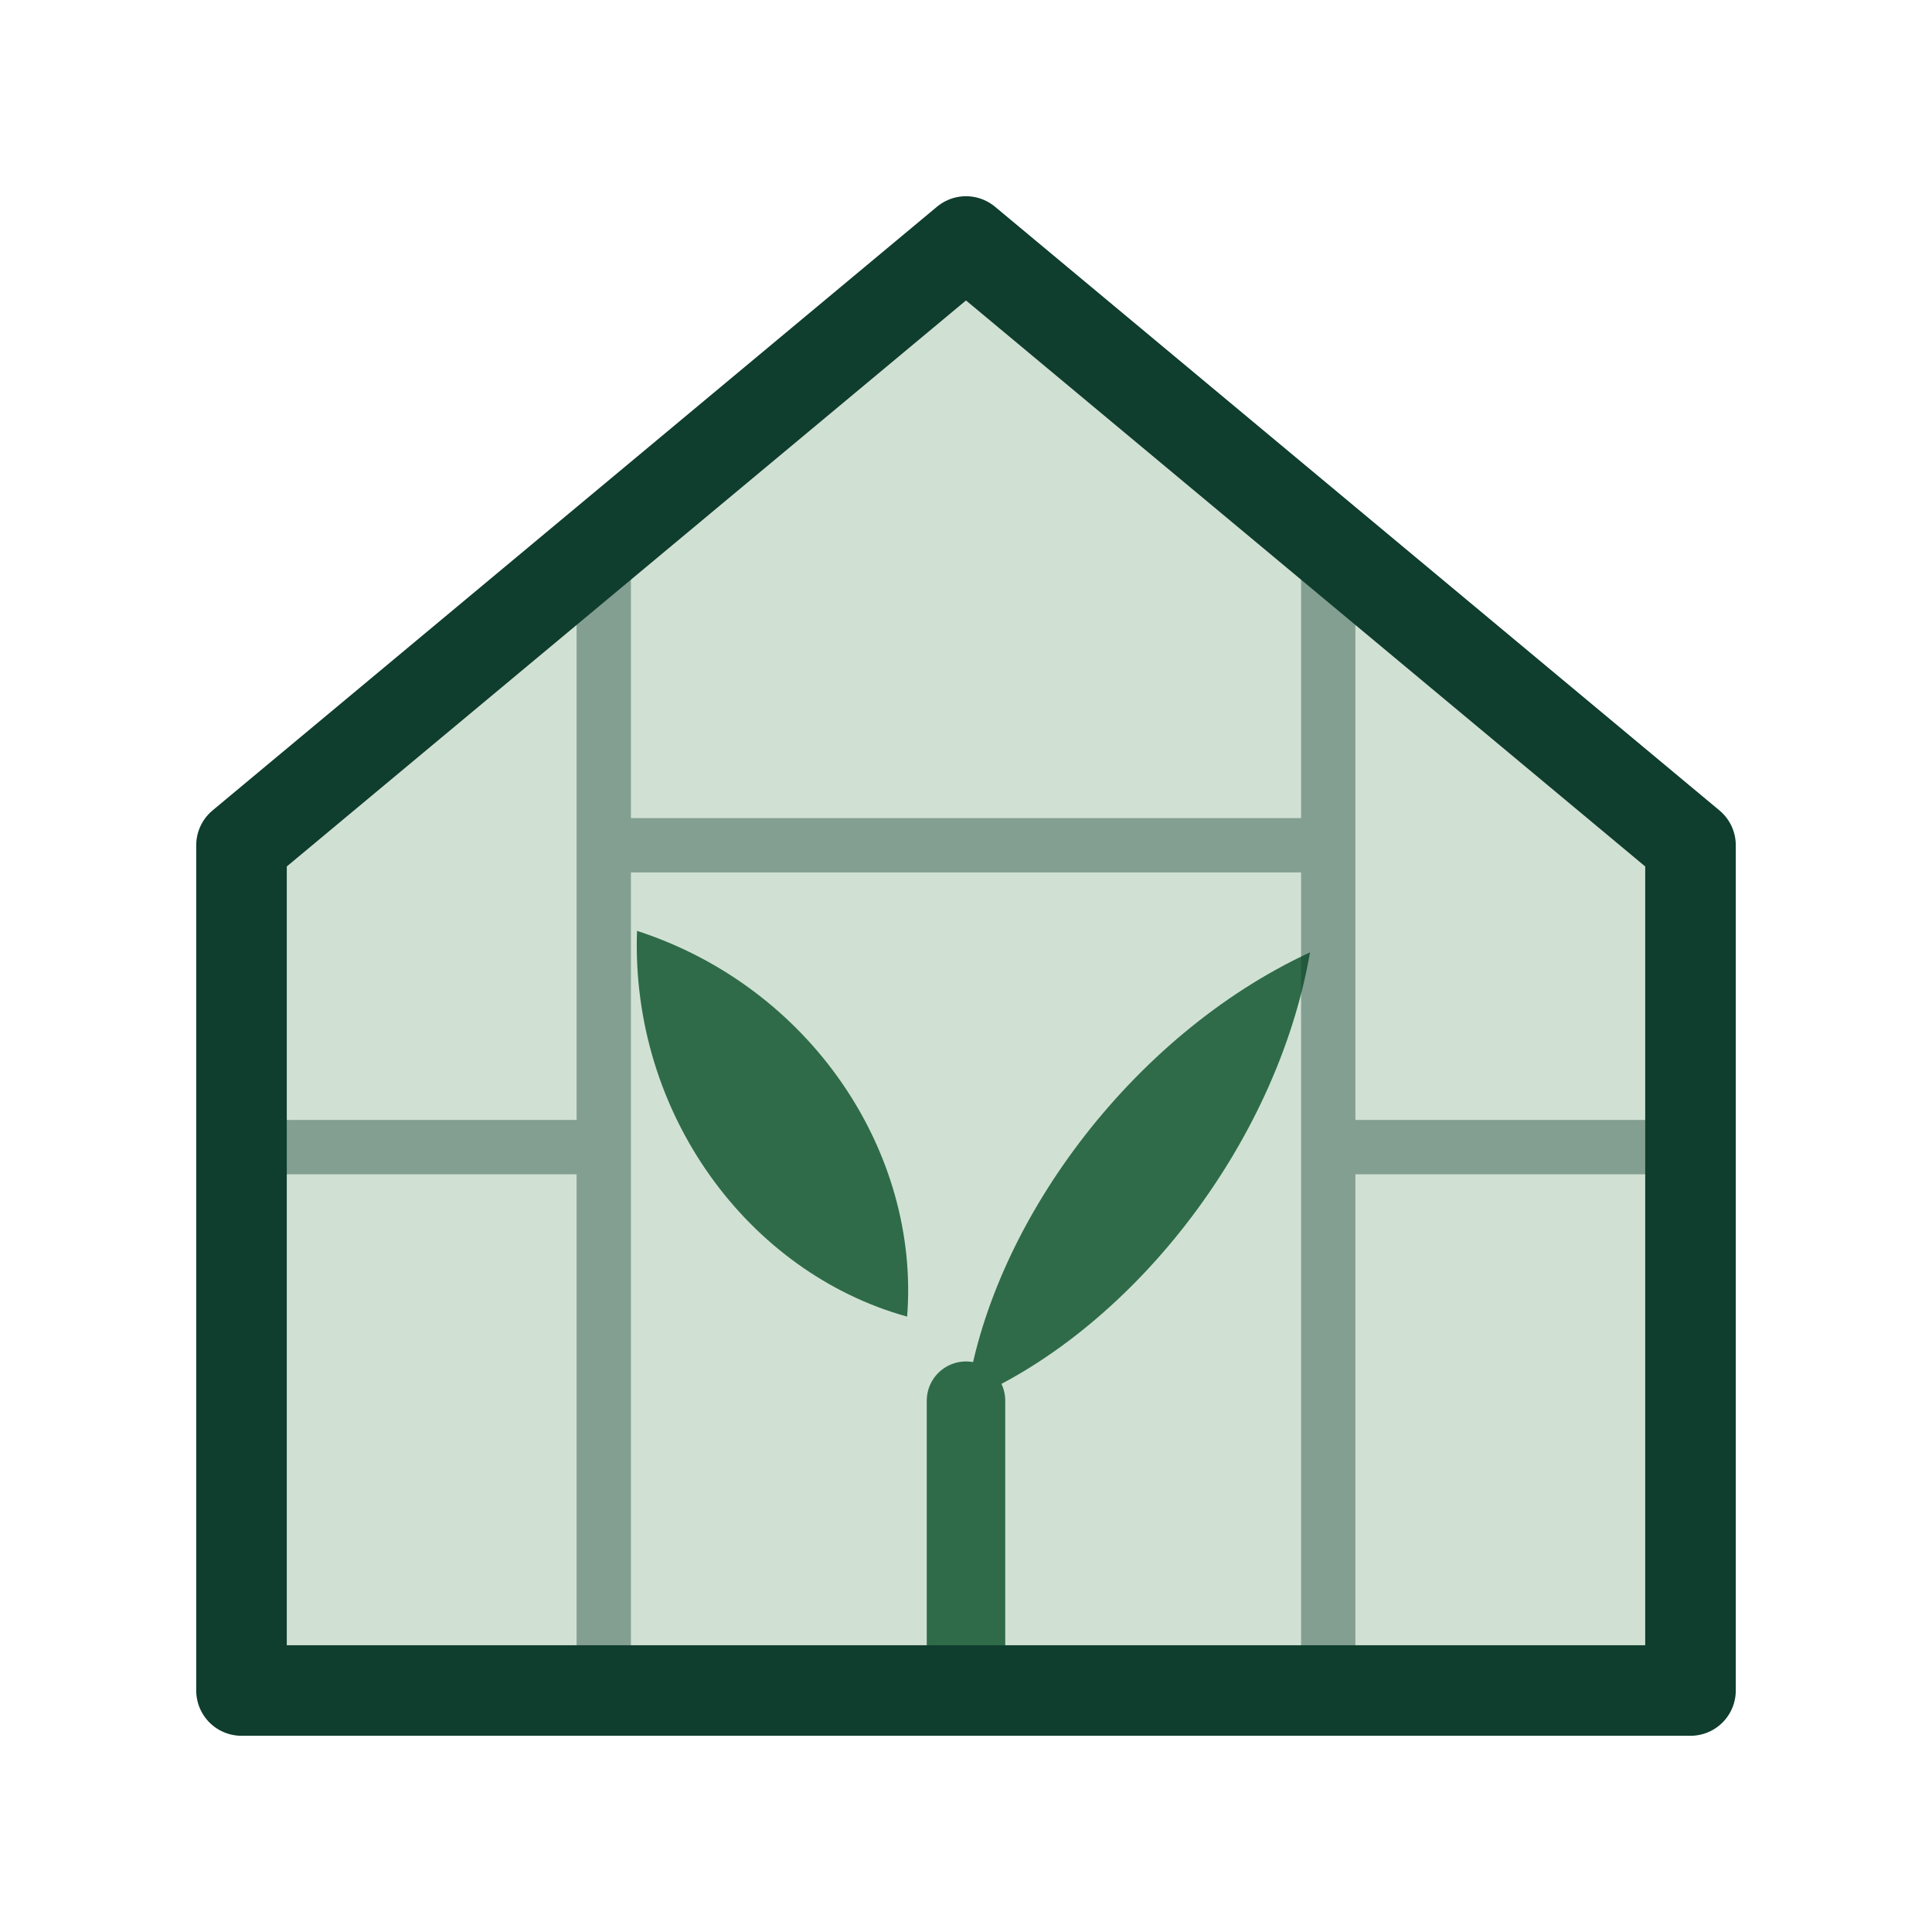
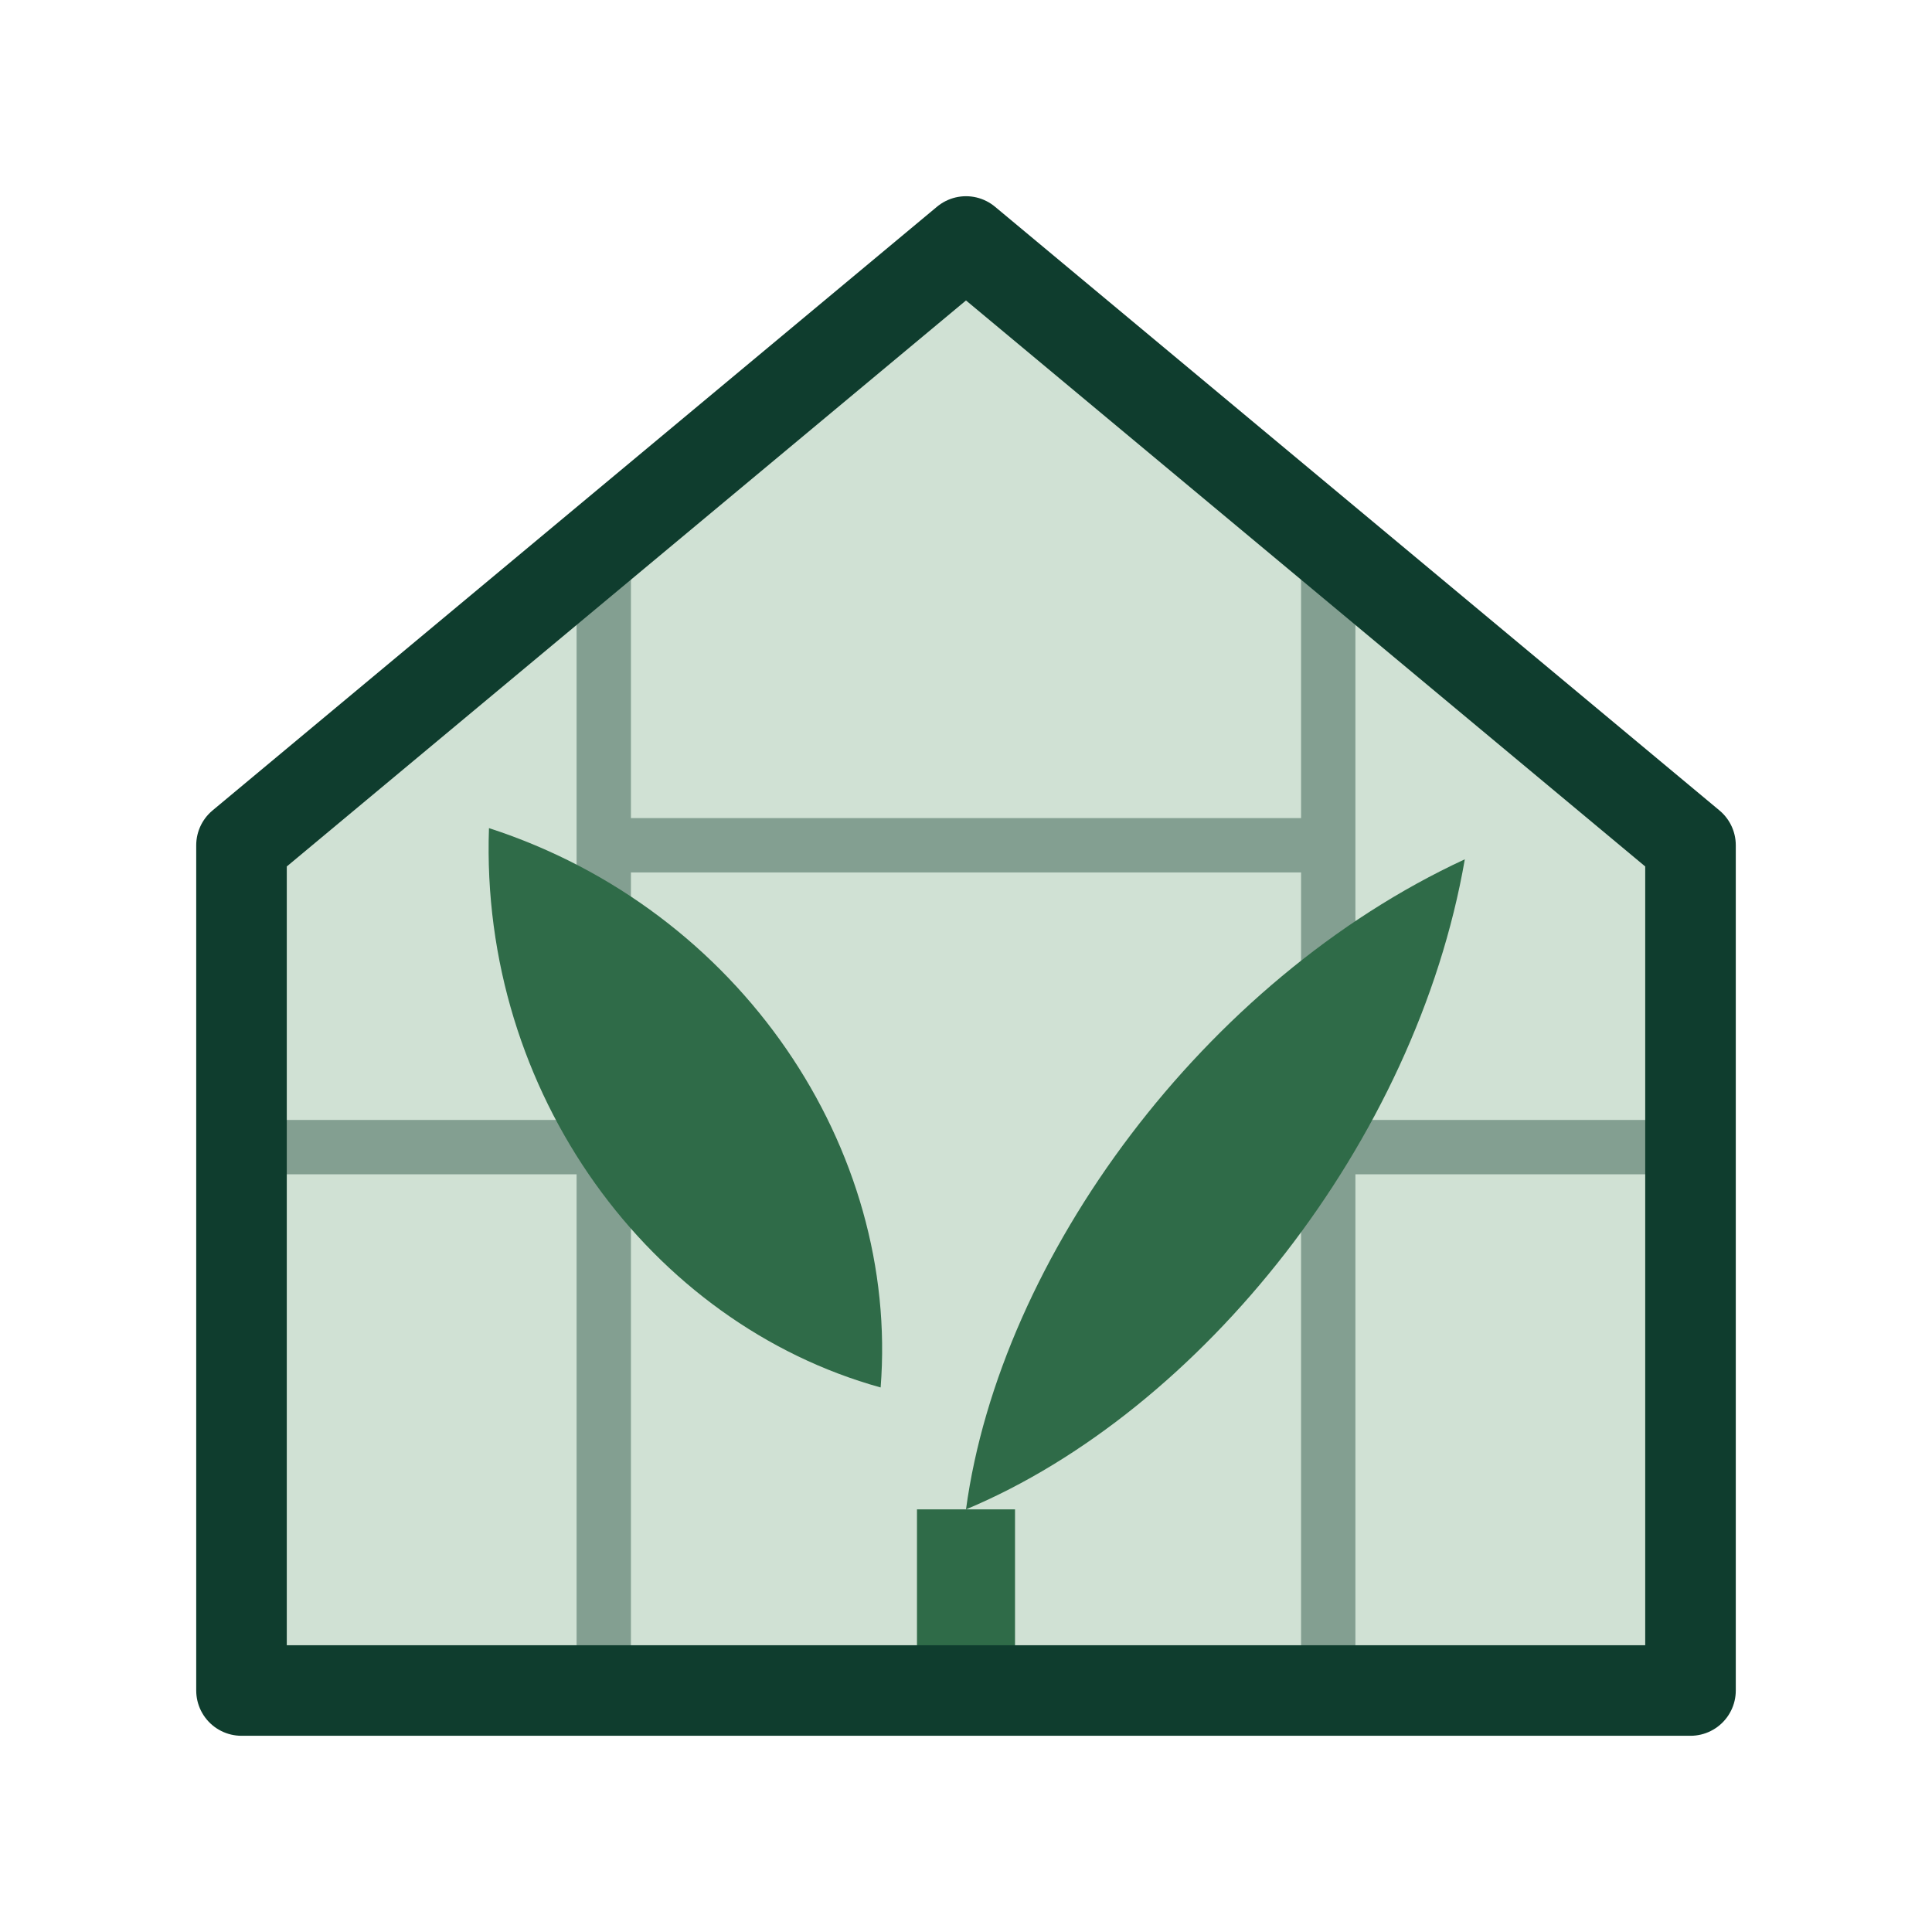
<svg xmlns="http://www.w3.org/2000/svg" viewBox="0 0 64 64">
  <path d="M8 56 V28 L32 8 L56 28 V56 Z" fill="#A9C8B0" fill-opacity=".55" />
-   <g transform="translate(32 46.4) scale(1.0)">
-     <path d="M0 0 V9.60" stroke="#2F6B48" stroke-width="2.60" stroke-linecap="round" fill="none" />
+   <path d="M20 18 V56 M44 18 V56 M8 38 H20 M44 38 H56 M20 28 H44" fill="none" stroke="#0F3D2E" stroke-linejoin="round" stroke-linecap="round" stroke-width="1.8" stroke-opacity=".4" />
+   <g transform="translate(32 50.0) scale(1.45)">
+     <path d="M0 0 V4.14" stroke="#2F6B48" stroke-width="2.24" stroke-linecap="butt" fill="none" />
    <g fill="#2F6B48">
      <g transform="rotate(-125.00) translate(3.4 0)">
        <path d="M0 0 C4.21 -3.47 10.76 -3.65 15.60 0 C10.76 3.65 4.21 3.47 0 0Z" />
      </g>
      <g transform="rotate(-52.50)">
        <path d="M0 0 C5.05 -2.89 12.92 -3.04 18.72 0 C12.92 3.04 5.05 2.89 0 0Z" />
      </g>
    </g>
  </g>
-   <path d="M20 18 V56 M44 18 V56 M8 38 H20 M44 38 H56 M20 28 H44" fill="none" stroke="#0F3D2E" stroke-linejoin="round" stroke-linecap="round" stroke-width="1.8" stroke-opacity=".4" />
  <path d="M8 56 V28 L32 8 L56 28 V56 Z" fill="none" stroke="#0F3D2E" stroke-linejoin="round" stroke-linecap="round" stroke-width="3" />
</svg>
